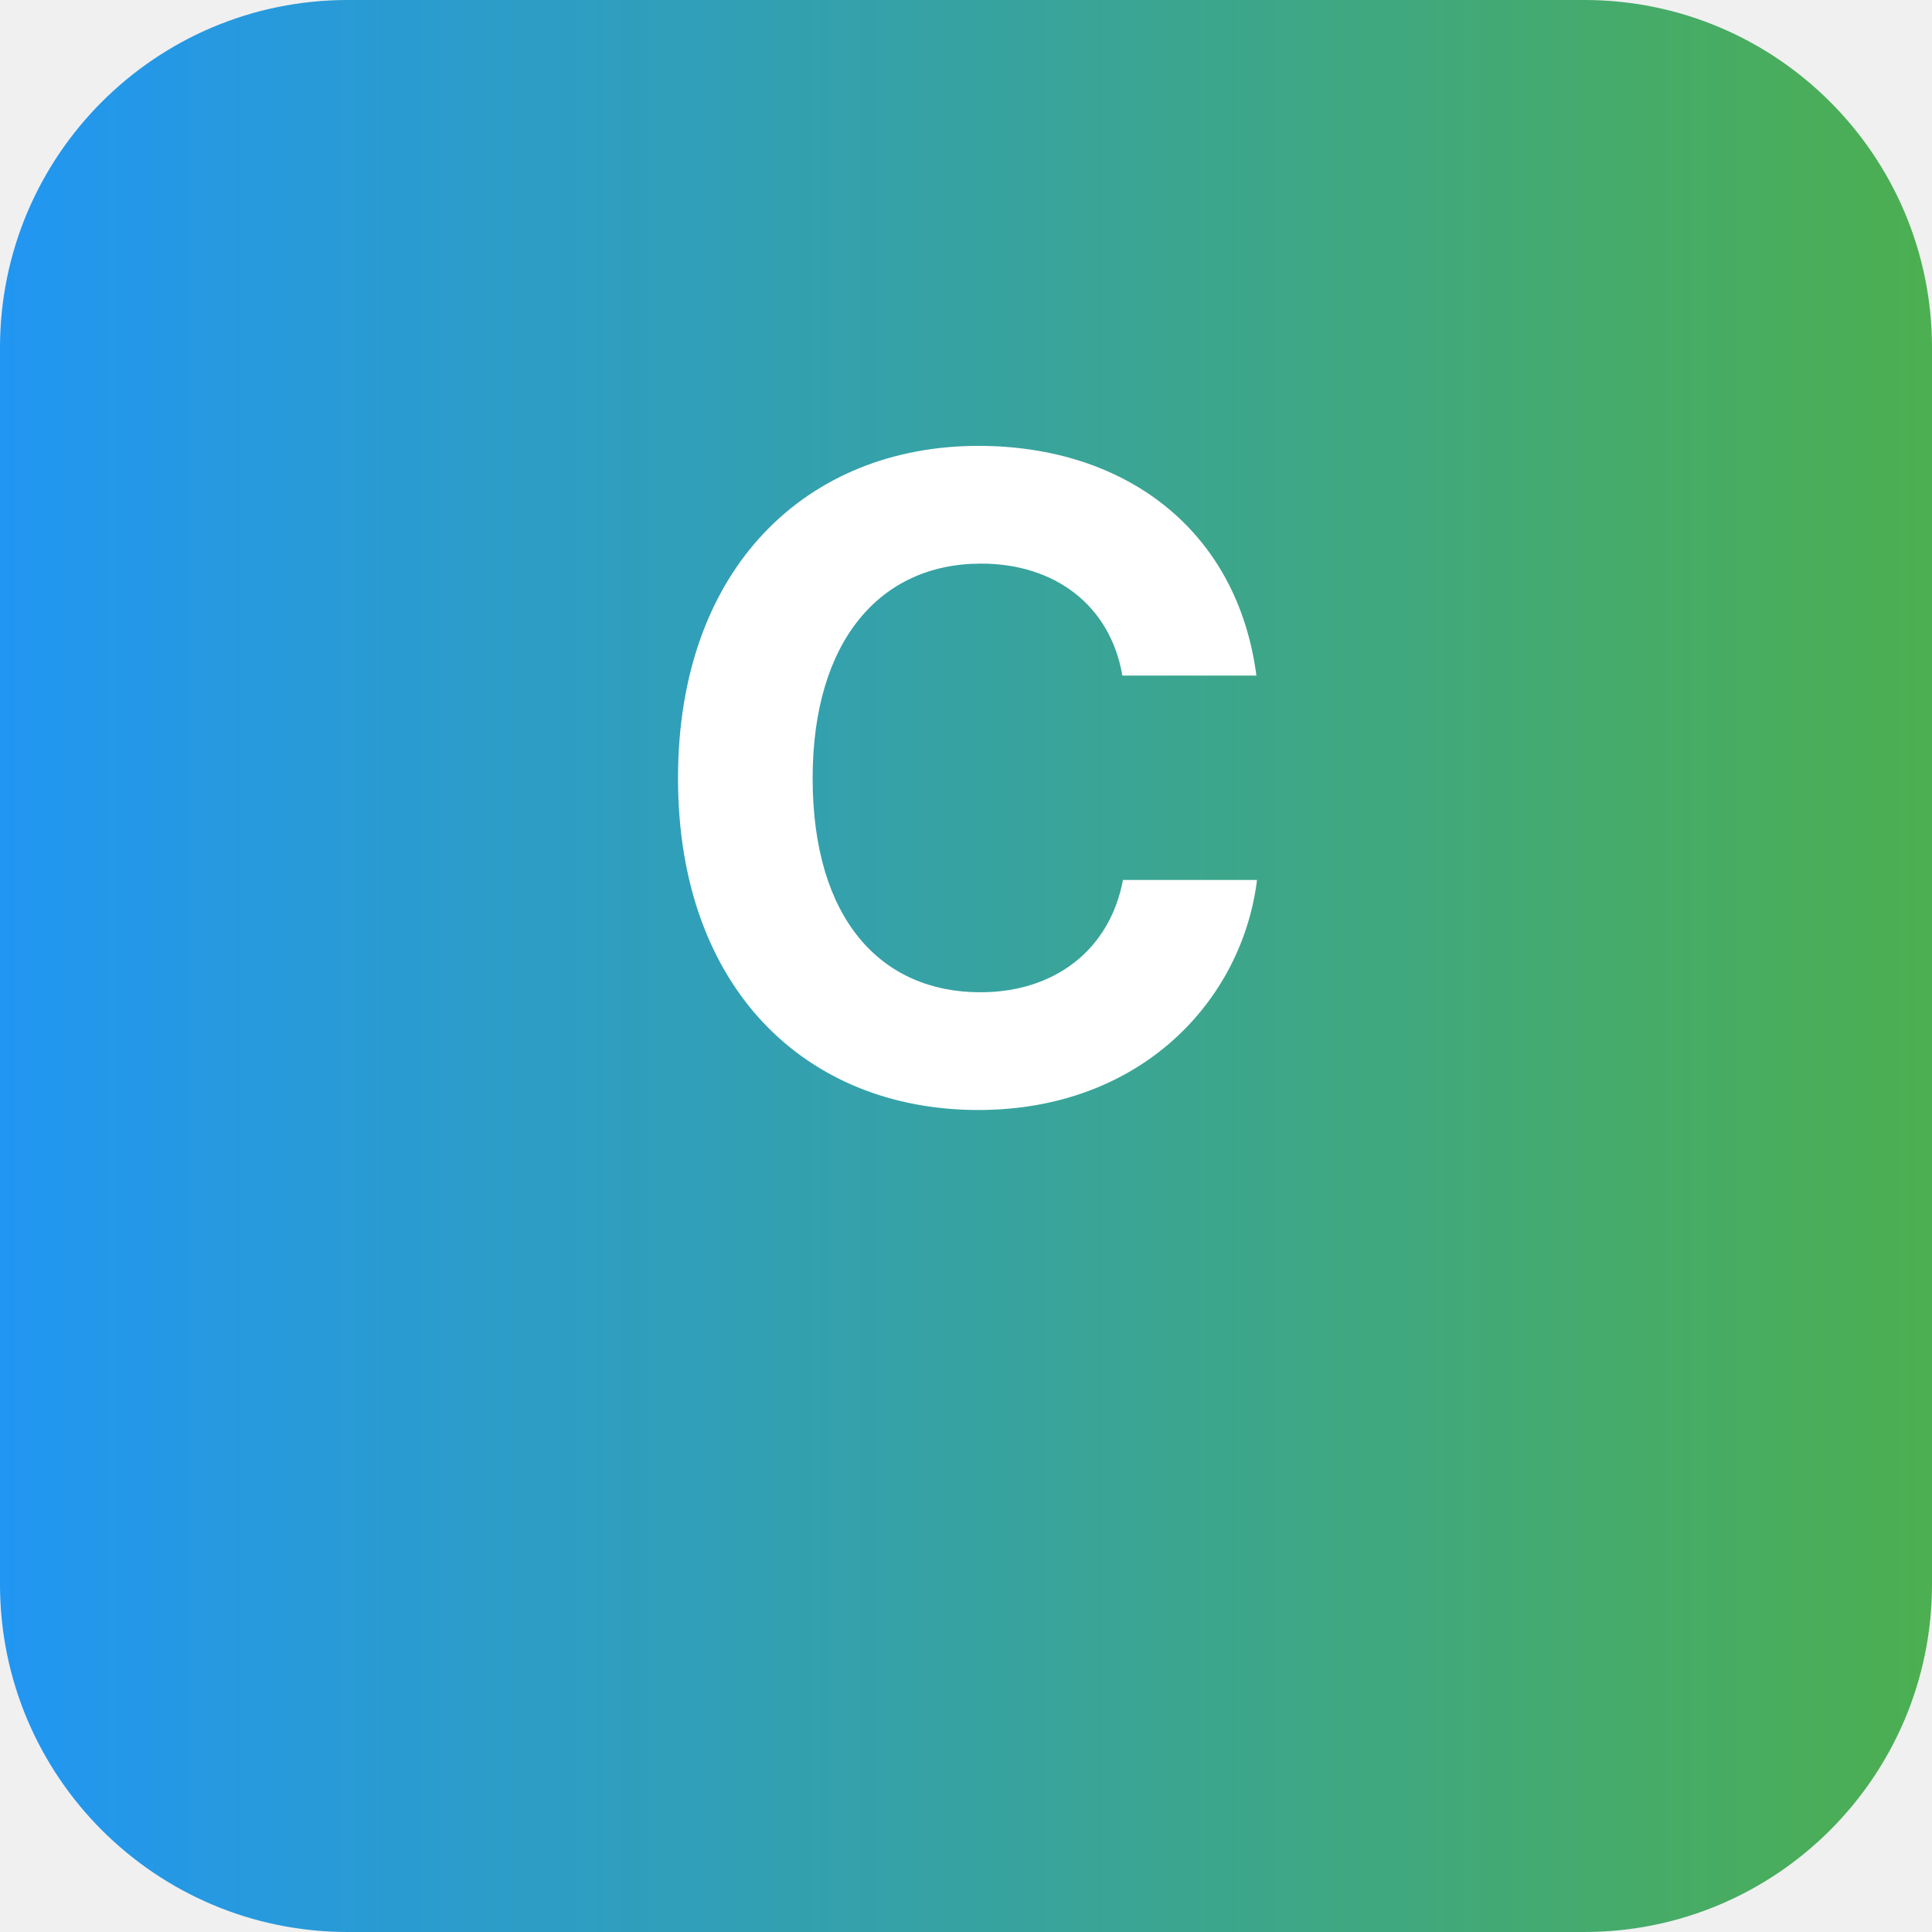
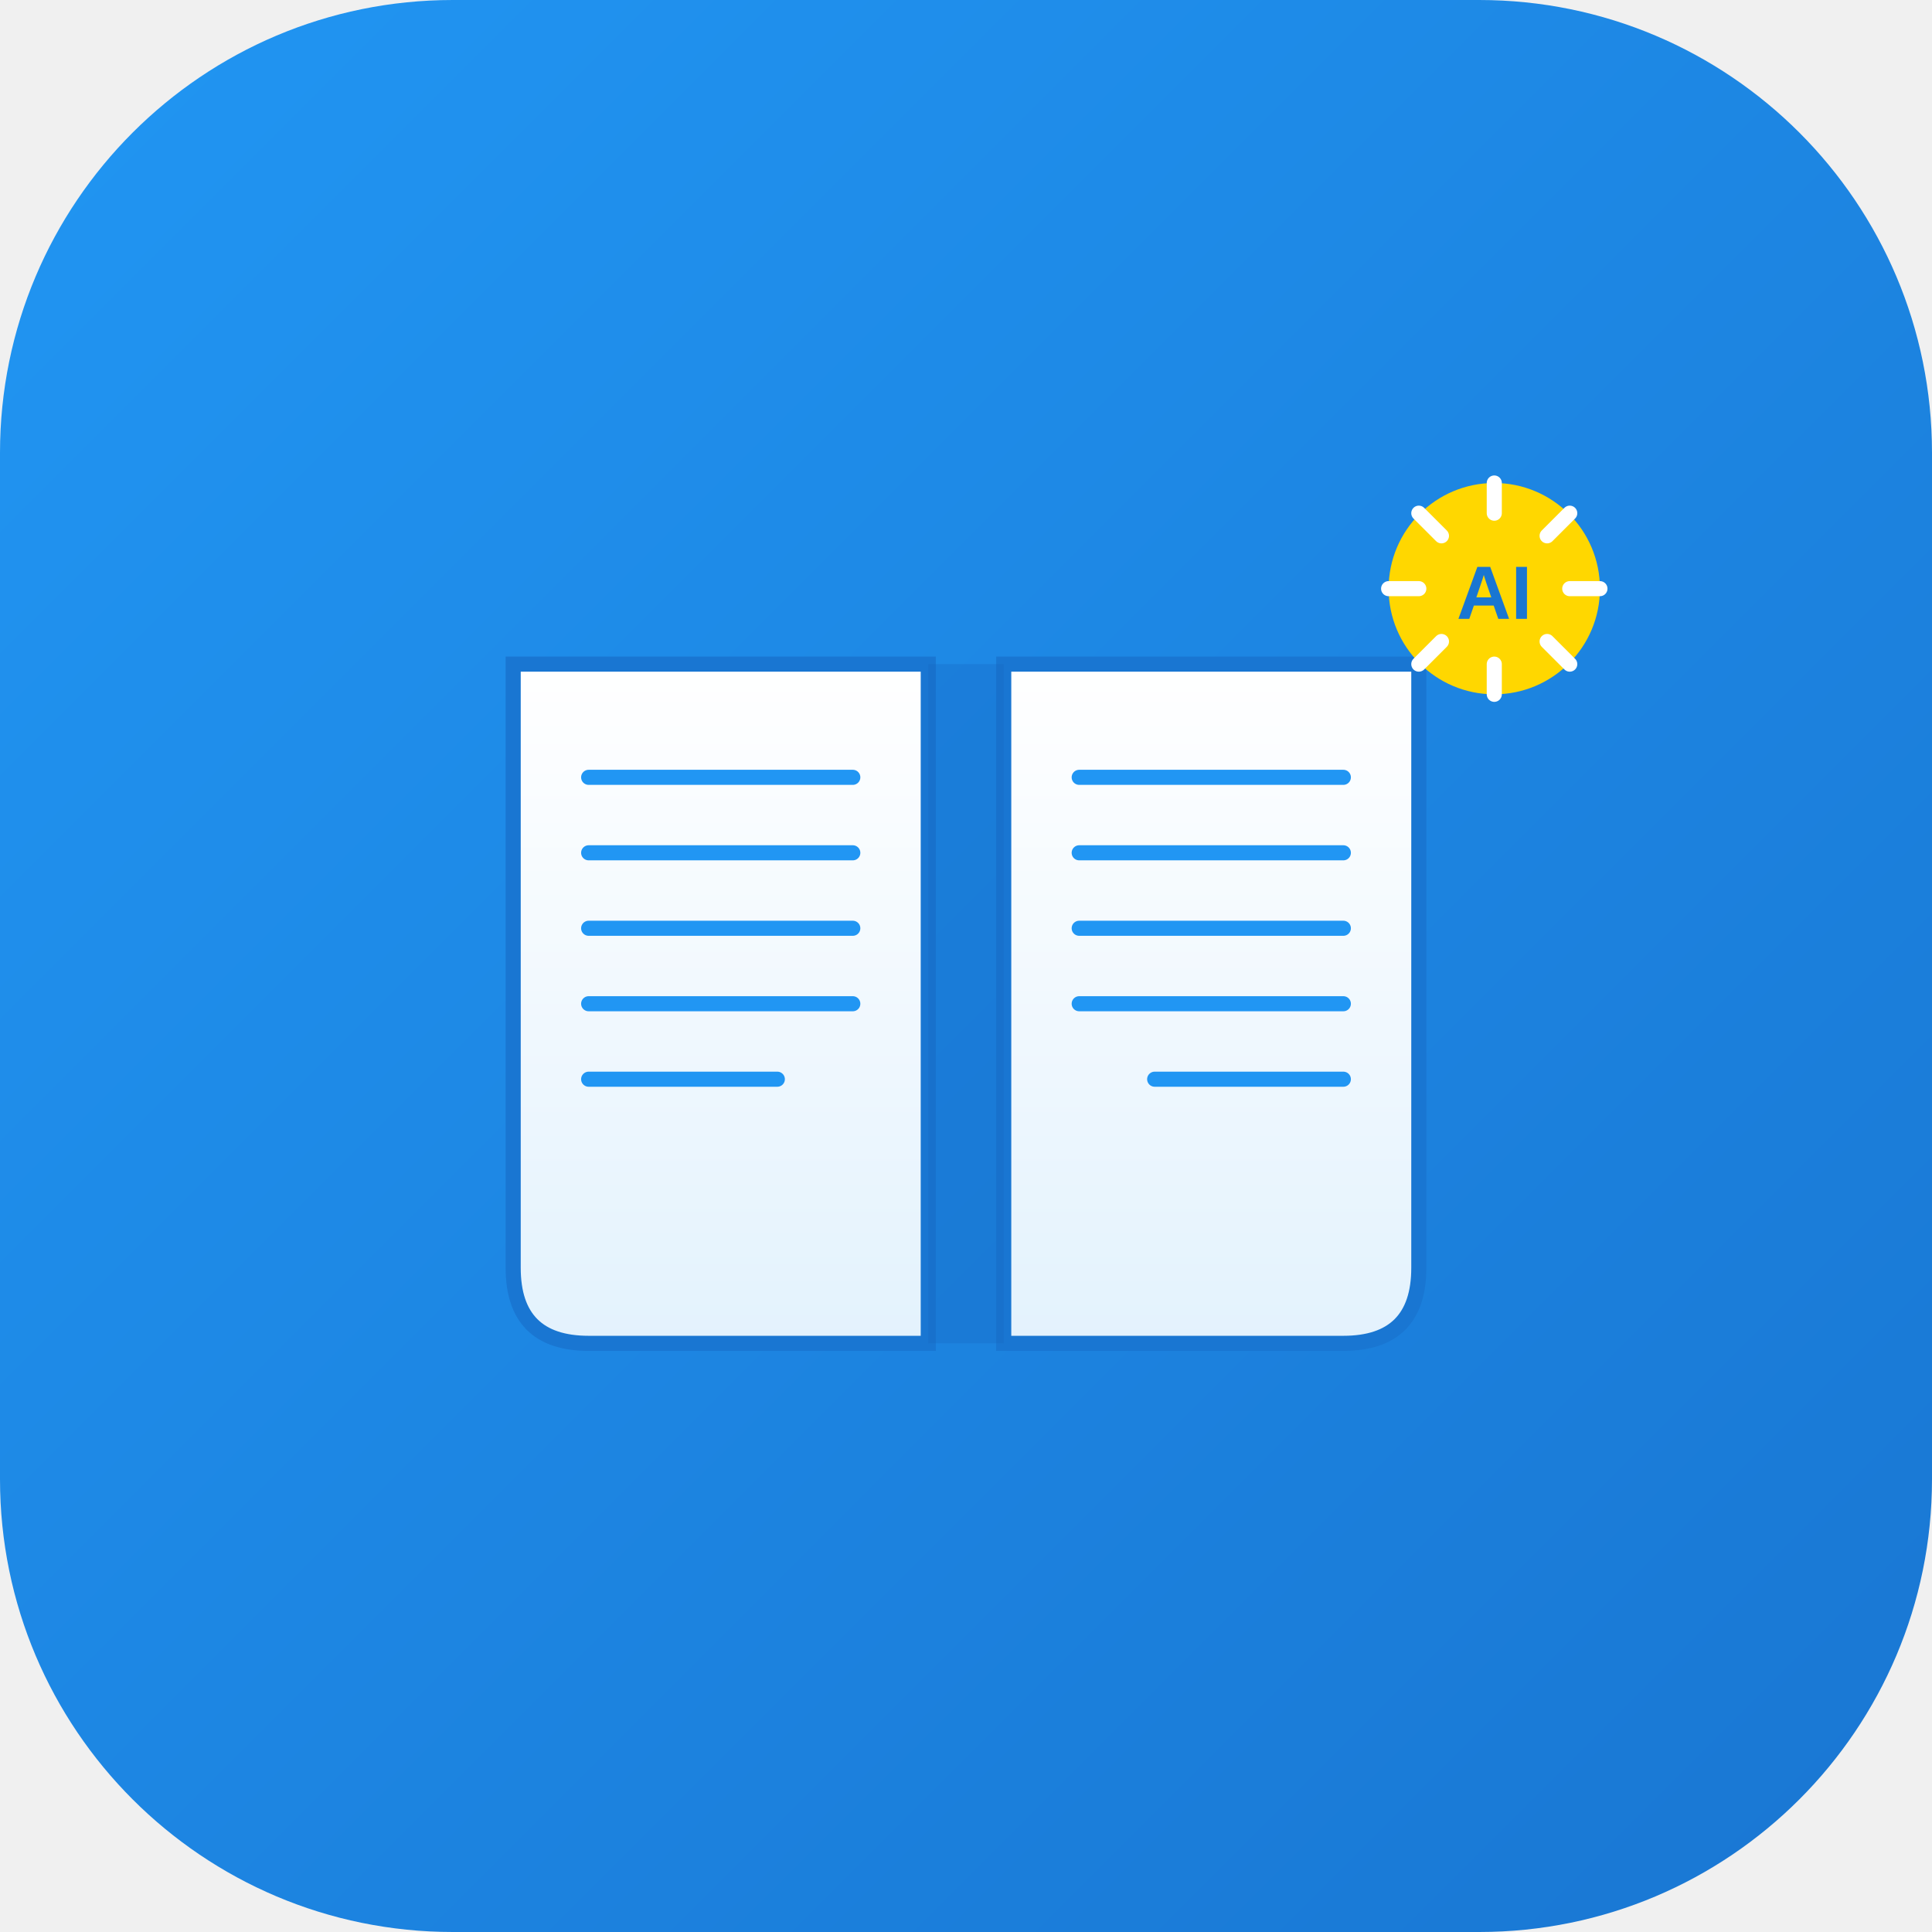
- <svg xmlns="http://www.w3.org/2000/svg" viewBox="0 0 100 100">
+ <svg xmlns="http://www.w3.org/2000/svg" viewBox="0 0 512 512">
  <defs>
-     <linearGradient id="g" x1="0" x2="1">
-       <stop offset="0" stop-color="#2196F3" />
-       <stop offset="1" stop-color="#4CAF50" />
+     <linearGradient id="bgGrad" x1="0%" y1="0%" x2="100%" y2="100%">
+       <stop offset="0%" style="stop-color:#2196F3;stop-opacity:1" />
+       <stop offset="100%" style="stop-color:#1976D2;stop-opacity:1" />
+     </linearGradient>
+     <linearGradient id="bookGrad" x1="0%" y1="0%" x2="0%" y2="100%">
+       <stop offset="0%" style="stop-color:#ffffff;stop-opacity:1" />
+       <stop offset="100%" style="stop-color:#e3f2fd;stop-opacity:1" />
    </linearGradient>
  </defs>
-   <rect width="100" height="100" rx="18" fill="url(#g)" />
-   <text x="50" y="57" font-size="46" font-family="Inter, Arial, sans-serif" font-weight="700" fill="#fff" text-anchor="middle">C</text>
+   <rect width="512" height="512" rx="120" fill="url(#bgGrad)" />
+   <g transform="translate(256, 256)">
+     <path d="M -120 -80 L -120 80 Q -120 100 -100 100 L -10 100 L -10 -80 Z" fill="url(#bookGrad)" stroke="#1976D2" stroke-width="4" />
+     <path d="M 10 -80 L 10 100 L 100 100 Q 120 100 120 80 L 120 -80 Z" fill="url(#bookGrad)" stroke="#1976D2" stroke-width="4" />
+     <rect x="-10" y="-80" width="20" height="180" fill="#1565C0" opacity="0.3" />
+     <line x1="-100" y1="-50" x2="-30" y2="-50" stroke="#2196F3" stroke-width="4" stroke-linecap="round" />
+     <line x1="-100" y1="-30" x2="-30" y2="-30" stroke="#2196F3" stroke-width="4" stroke-linecap="round" />
+     <line x1="-100" y1="-10" x2="-30" y2="-10" stroke="#2196F3" stroke-width="4" stroke-linecap="round" />
+     <line x1="-100" y1="10" x2="-30" y2="10" stroke="#2196F3" stroke-width="4" stroke-linecap="round" />
+     <line x1="-100" y1="30" x2="-50" y2="30" stroke="#2196F3" stroke-width="4" stroke-linecap="round" />
+     <line x1="30" y1="-50" x2="100" y2="-50" stroke="#2196F3" stroke-width="4" stroke-linecap="round" />
+     <line x1="30" y1="-30" x2="100" y2="-30" stroke="#2196F3" stroke-width="4" stroke-linecap="round" />
+     <line x1="30" y1="-10" x2="100" y2="-10" stroke="#2196F3" stroke-width="4" stroke-linecap="round" />
+     <line x1="30" y1="10" x2="100" y2="10" stroke="#2196F3" stroke-width="4" stroke-linecap="round" />
+     <line x1="50" y1="30" x2="100" y2="30" stroke="#2196F3" stroke-width="4" stroke-linecap="round" />
+     <g transform="translate(140, -100)">
+       <circle cx="0" cy="0" r="28" fill="#FFD700" />
+       <path d="M 0 -20 L 0 -28 M 0 20 L 0 28 M -20 0 L -28 0 M 20 0 L 28 0                 M -14 -14 L -20 -20 M 14 14 L 20 20 M 14 -14 L 20 -20 M -14 14 L -20 20" stroke="#FFF" stroke-width="4" stroke-linecap="round" />
+       <text x="0" y="8" font-family="Arial, sans-serif" font-size="20" font-weight="bold" fill="#1976D2" text-anchor="middle">AI</text>
+     </g>
+   </g>
</svg>
